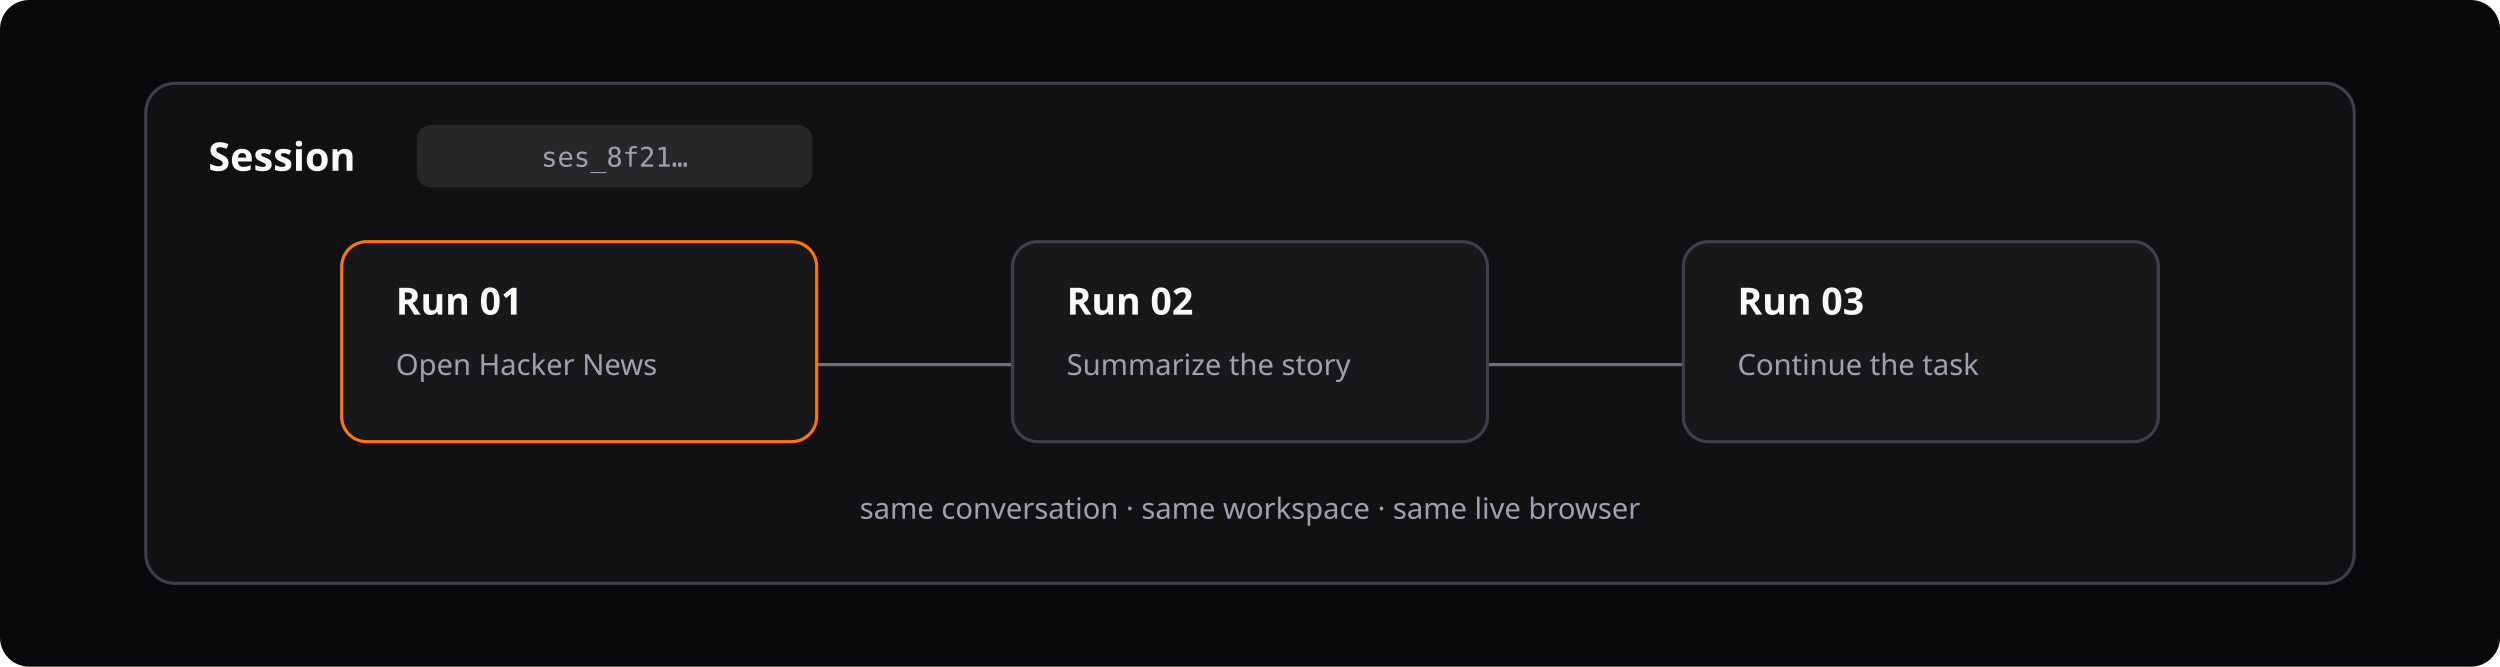
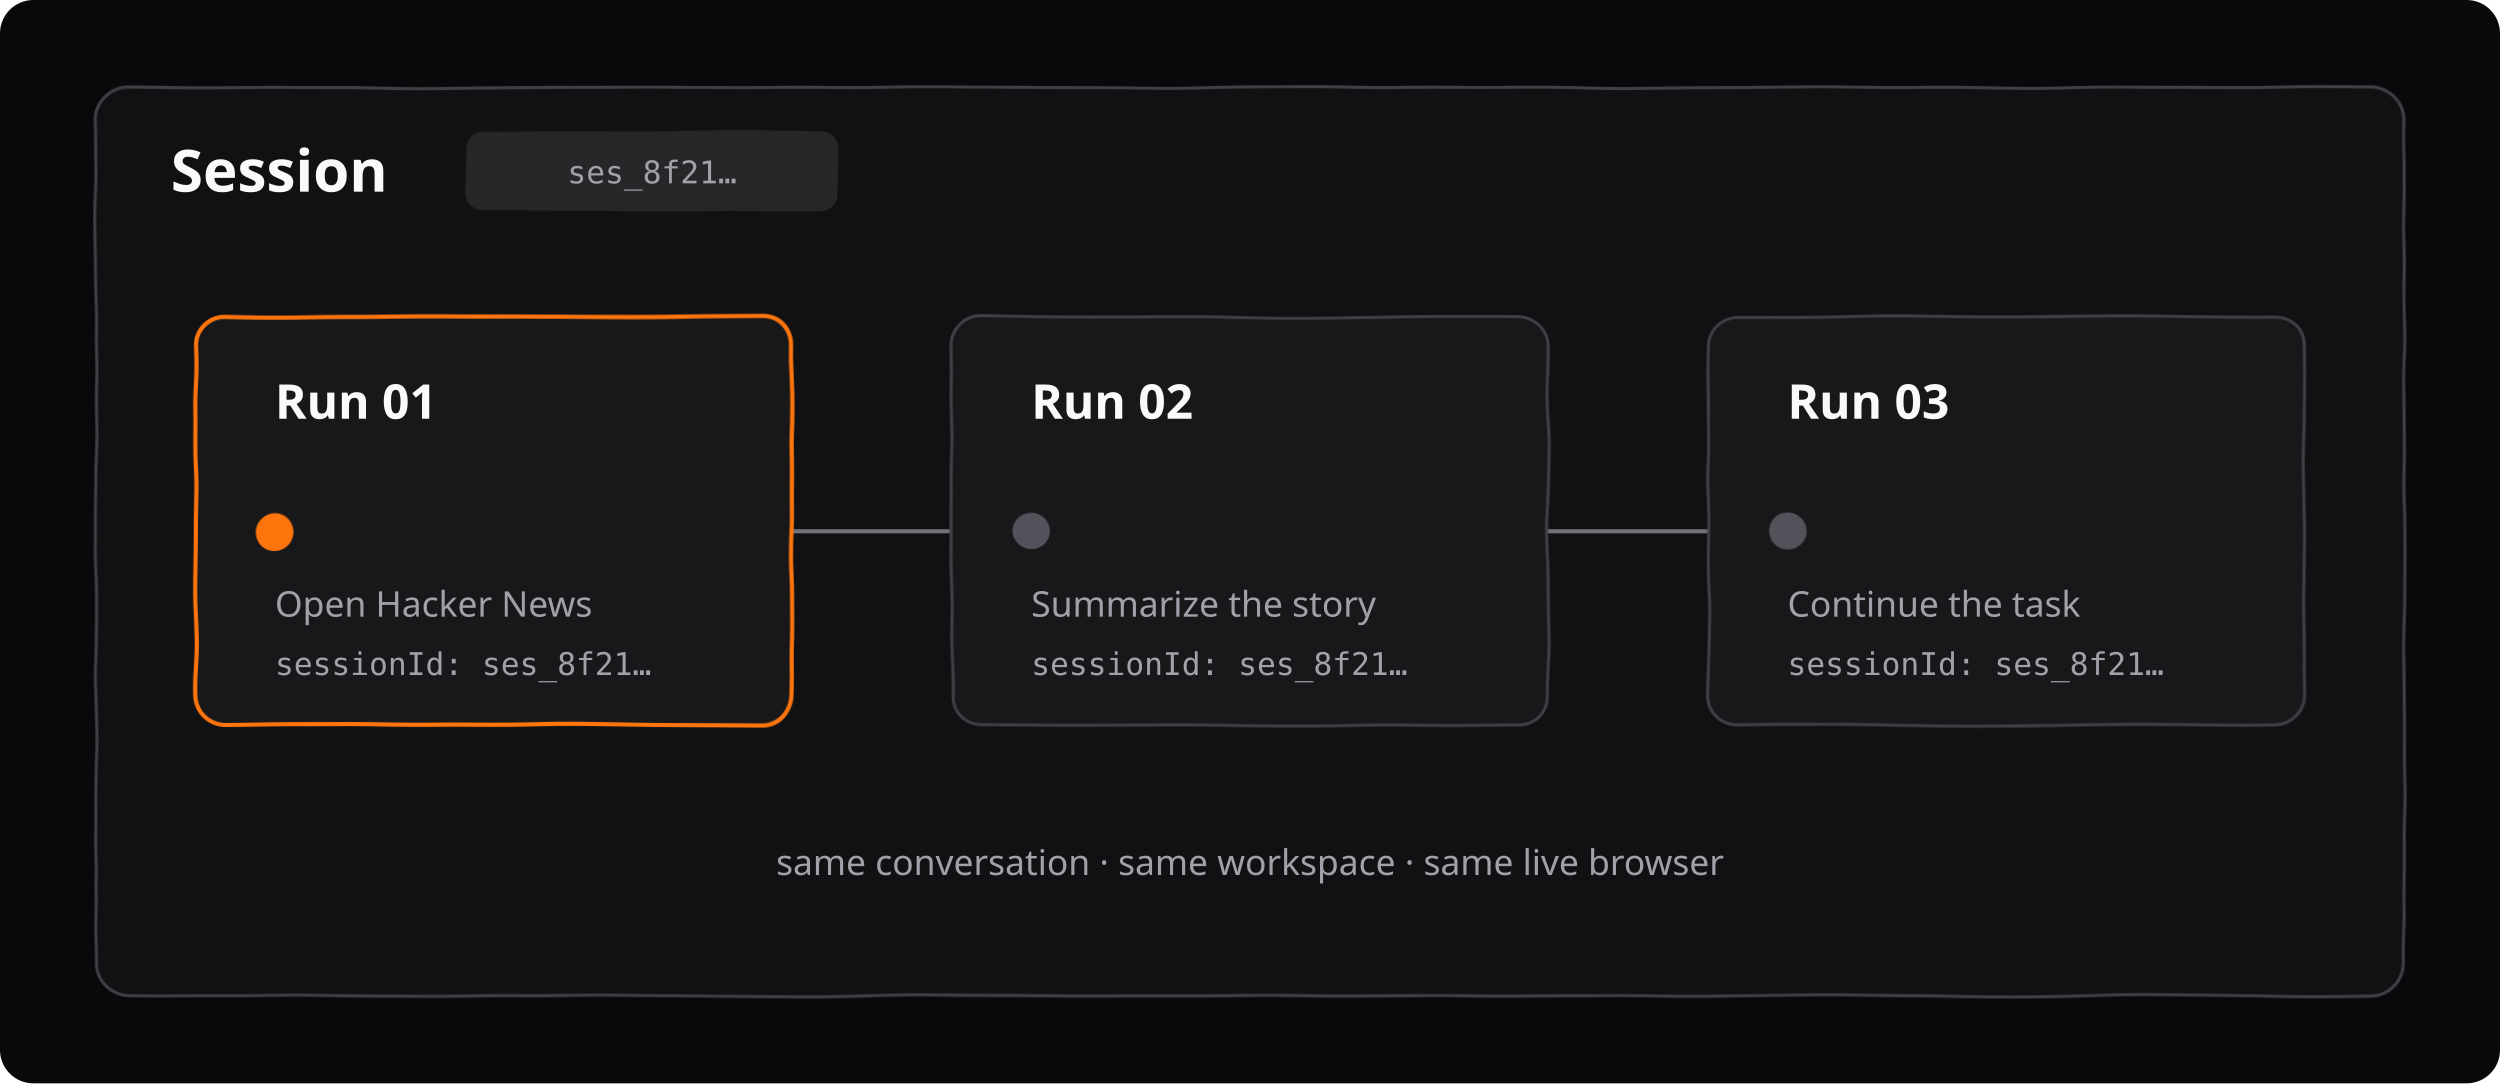
- <svg xmlns="http://www.w3.org/2000/svg" width="1200" height="320" viewBox="0 0 1200 320" fill="none" role="img" aria-labelledby="title desc">
+ <svg xmlns="http://www.w3.org/2000/svg" width="1200" height="520" viewBox="0 0 1200 520" fill="none" role="img" aria-labelledby="title desc">
+   <style>
+     .heading{fill:#FAFAFA;font:650 28px Geist,ui-sans-serif,system-ui,sans-serif}
+     .label{fill:#FAFAFA;font:620 23px Geist,ui-sans-serif,system-ui,sans-serif}
+     .body{fill:#A1A1AA;font:17px Geist,ui-sans-serif,system-ui,sans-serif}
+     .mono{fill:#A1A1AA;font:15px "Geist Mono",ui-monospace,monospace}
+     rect:not(.canvas),circle{filter:url(#rough)}path{stroke-linecap:round;stroke-linejoin:round}
+   </style>
  <defs>
-     <marker id="arrow" markerWidth="8" markerHeight="8" refX="7" refY="4" orient="auto">
-       <path d="M1 1L7 4L1 7" fill="none" stroke="#71717A" stroke-width="1.5" stroke-linecap="round" stroke-linejoin="round" />
+     <filter id="rough" x="-3%" y="-3%" width="106%" height="106%">
+       <feTurbulence type="fractalNoise" baseFrequency=".012 .025" numOctaves="2" seed="23" result="noise" />
+       <feDisplacementMap in="SourceGraphic" in2="noise" scale="2.2" xChannelSelector="R" yChannelSelector="G" />
+     </filter>
+     <marker id="arrow" markerWidth="10" markerHeight="10" refX="9" refY="5" orient="auto">
+       <path d="M1 1L9 5L1 9" fill="none" stroke="#71717A" stroke-width="1.8" stroke-linecap="round" stroke-linejoin="round" />
    </marker>
  </defs>
-   <rect width="1200" height="320" rx="14" fill="#09090B" />
-   <rect x="70" y="40" width="1060" height="240" rx="14" fill="#111113" stroke="#3F3F46" stroke-width="1.5" />
-   <text x="100" y="82" fill="#FAFAFA" font-family="Geist, ui-sans-serif, system-ui, sans-serif" font-size="19" font-weight="600">Session</text>
-   <rect x="200" y="60" width="190" height="30" rx="7" fill="#27272A" />
-   <text x="295" y="80" text-anchor="middle" fill="#A1A1AA" font-family="Geist Mono, ui-monospace, monospace" font-size="13">ses_8f21…</text>
-   <path d="M244 175H934" stroke="#71717A" stroke-width="1.5" marker-end="url(#arrow)" />
-   <circle cx="278" cy="175" r="8" fill="#FE750E" />
-   <rect x="164" y="116" width="228" height="96" rx="12" fill="#18181B" stroke="#FE750E" stroke-width="1.5" />
-   <text x="190" y="151" fill="#FAFAFA" font-family="Geist, ui-sans-serif, system-ui, sans-serif" font-size="18" font-weight="600">Run 01</text>
-   <text x="190" y="180" fill="#A1A1AA" font-family="Geist, ui-sans-serif, system-ui, sans-serif" font-size="14">Open Hacker News</text>
-   <circle cx="600" cy="175" r="8" fill="#52525B" />
-   <rect x="486" y="116" width="228" height="96" rx="12" fill="#18181B" stroke="#3F3F46" stroke-width="1.5" />
-   <text x="512" y="151" fill="#FAFAFA" font-family="Geist, ui-sans-serif, system-ui, sans-serif" font-size="18" font-weight="600">Run 02</text>
-   <text x="512" y="180" fill="#A1A1AA" font-family="Geist, ui-sans-serif, system-ui, sans-serif" font-size="14">Summarize the story</text>
-   <circle cx="922" cy="175" r="8" fill="#52525B" />
-   <rect x="808" y="116" width="228" height="96" rx="12" fill="#18181B" stroke="#3F3F46" stroke-width="1.5" />
-   <text x="834" y="151" fill="#FAFAFA" font-family="Geist, ui-sans-serif, system-ui, sans-serif" font-size="18" font-weight="600">Run 03</text>
-   <text x="834" y="180" fill="#A1A1AA" font-family="Geist, ui-sans-serif, system-ui, sans-serif" font-size="14">Continue the task</text>
-   <text x="600" y="249" text-anchor="middle" fill="#A1A1AA" font-family="Geist, ui-sans-serif, system-ui, sans-serif" font-size="14">same conversation · same workspace · same live browser</text>
+   <rect class="canvas" width="1200" height="520" rx="16" fill="#09090B" />
+   <rect x="46" y="42" width="1108" height="436" rx="16" fill="#111113" stroke="#3F3F46" stroke-width="1.5" />
+   <text x="82" y="92" class="heading">Session</text>
+   <rect x="224" y="63" width="178" height="38" rx="8" fill="#27272A" />
+   <text x="313" y="88" class="mono" text-anchor="middle">ses_8f21…</text>
+   <path d="M192 255H1002" stroke="#71717A" stroke-width="2" marker-end="url(#arrow)" />
+   <rect x="94" y="152" width="286" height="196" rx="14" fill="#18181B" stroke="#FE750E" stroke-width="2" />
+   <circle cx="132" cy="255" r="9" fill="#FE750E" />
+   <text x="132" y="201" class="label">Run 01</text>
+   <text x="132" y="296" class="body">Open Hacker News</text>
+   <text x="132" y="324" class="mono">sessionId: ses_8f21…</text>
+   <rect x="457" y="152" width="286" height="196" rx="14" fill="#18181B" stroke="#3F3F46" stroke-width="1.5" />
+   <circle cx="495" cy="255" r="9" fill="#52525B" />
+   <text x="495" y="201" class="label">Run 02</text>
+   <text x="495" y="296" class="body">Summarize the story</text>
+   <text x="495" y="324" class="mono">sessionId: ses_8f21…</text>
+   <rect x="820" y="152" width="286" height="196" rx="14" fill="#18181B" stroke="#3F3F46" stroke-width="1.5" />
+   <circle cx="858" cy="255" r="9" fill="#52525B" />
+   <text x="858" y="201" class="label">Run 03</text>
+   <text x="858" y="296" class="body">Continue the task</text>
+   <text x="858" y="324" class="mono">sessionId: ses_8f21…</text>
+   <text x="600" y="420" class="body" text-anchor="middle">same conversation · same workspace · same live browser</text>
</svg>
